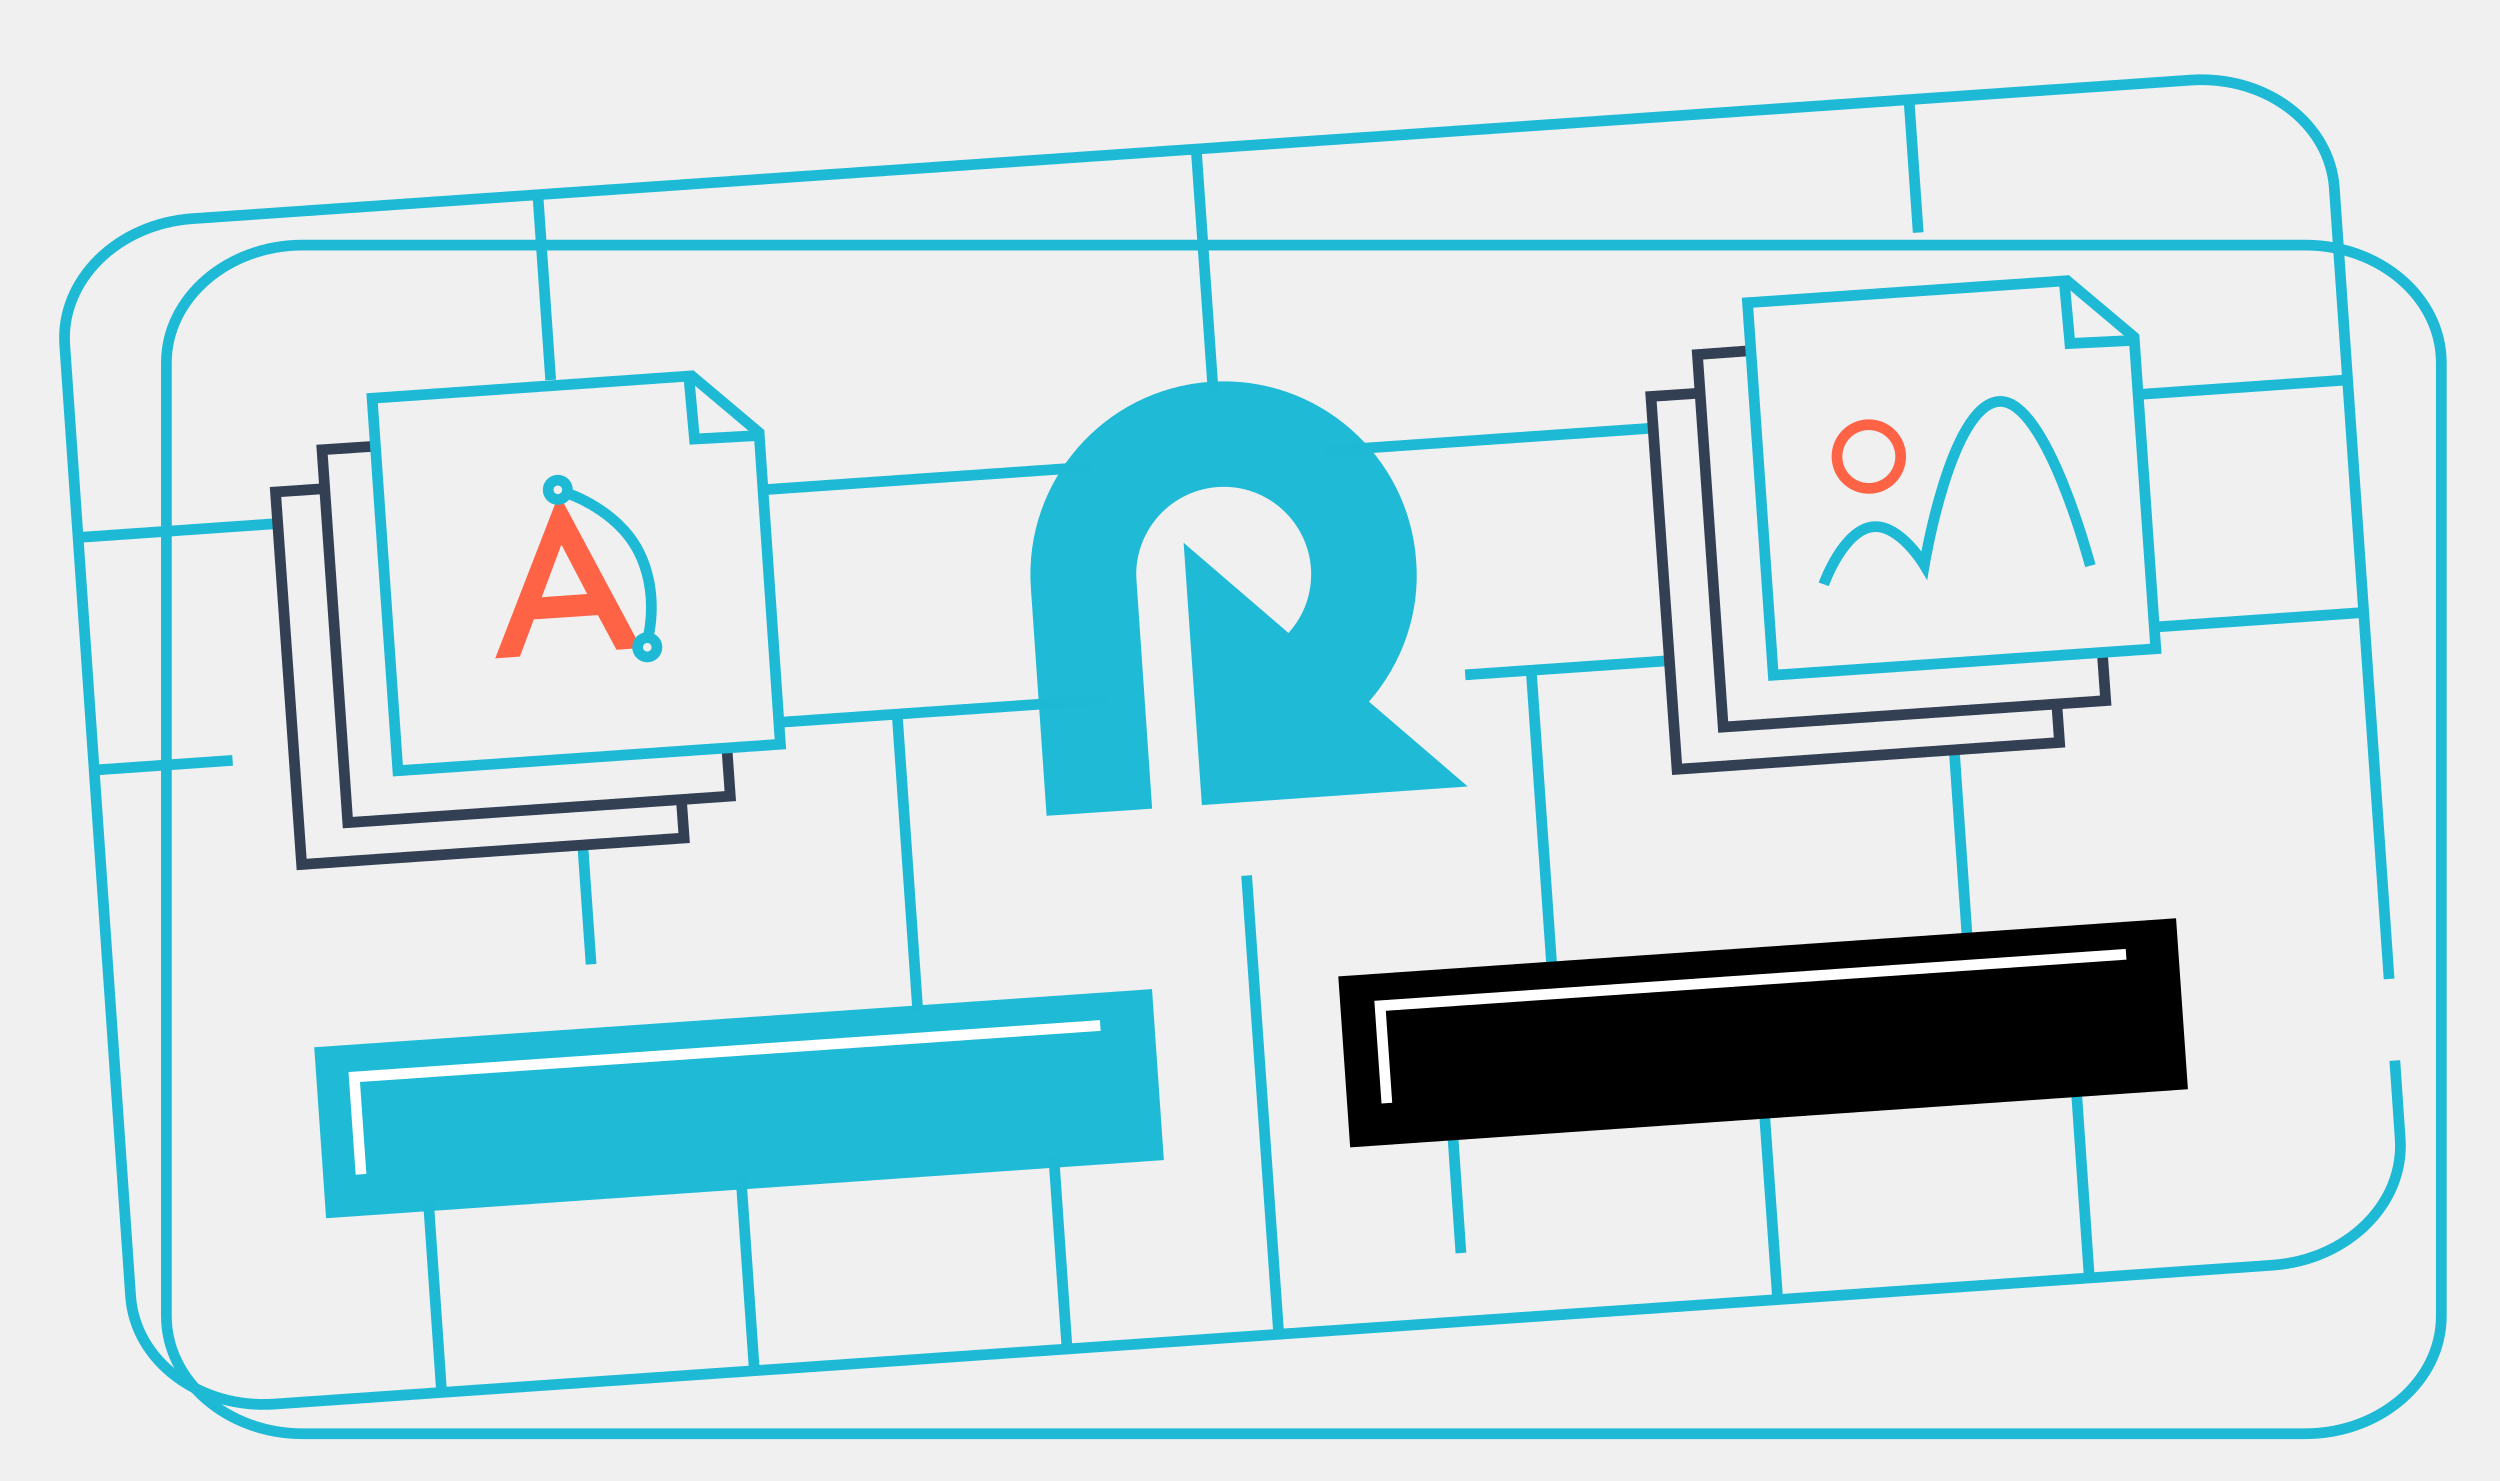
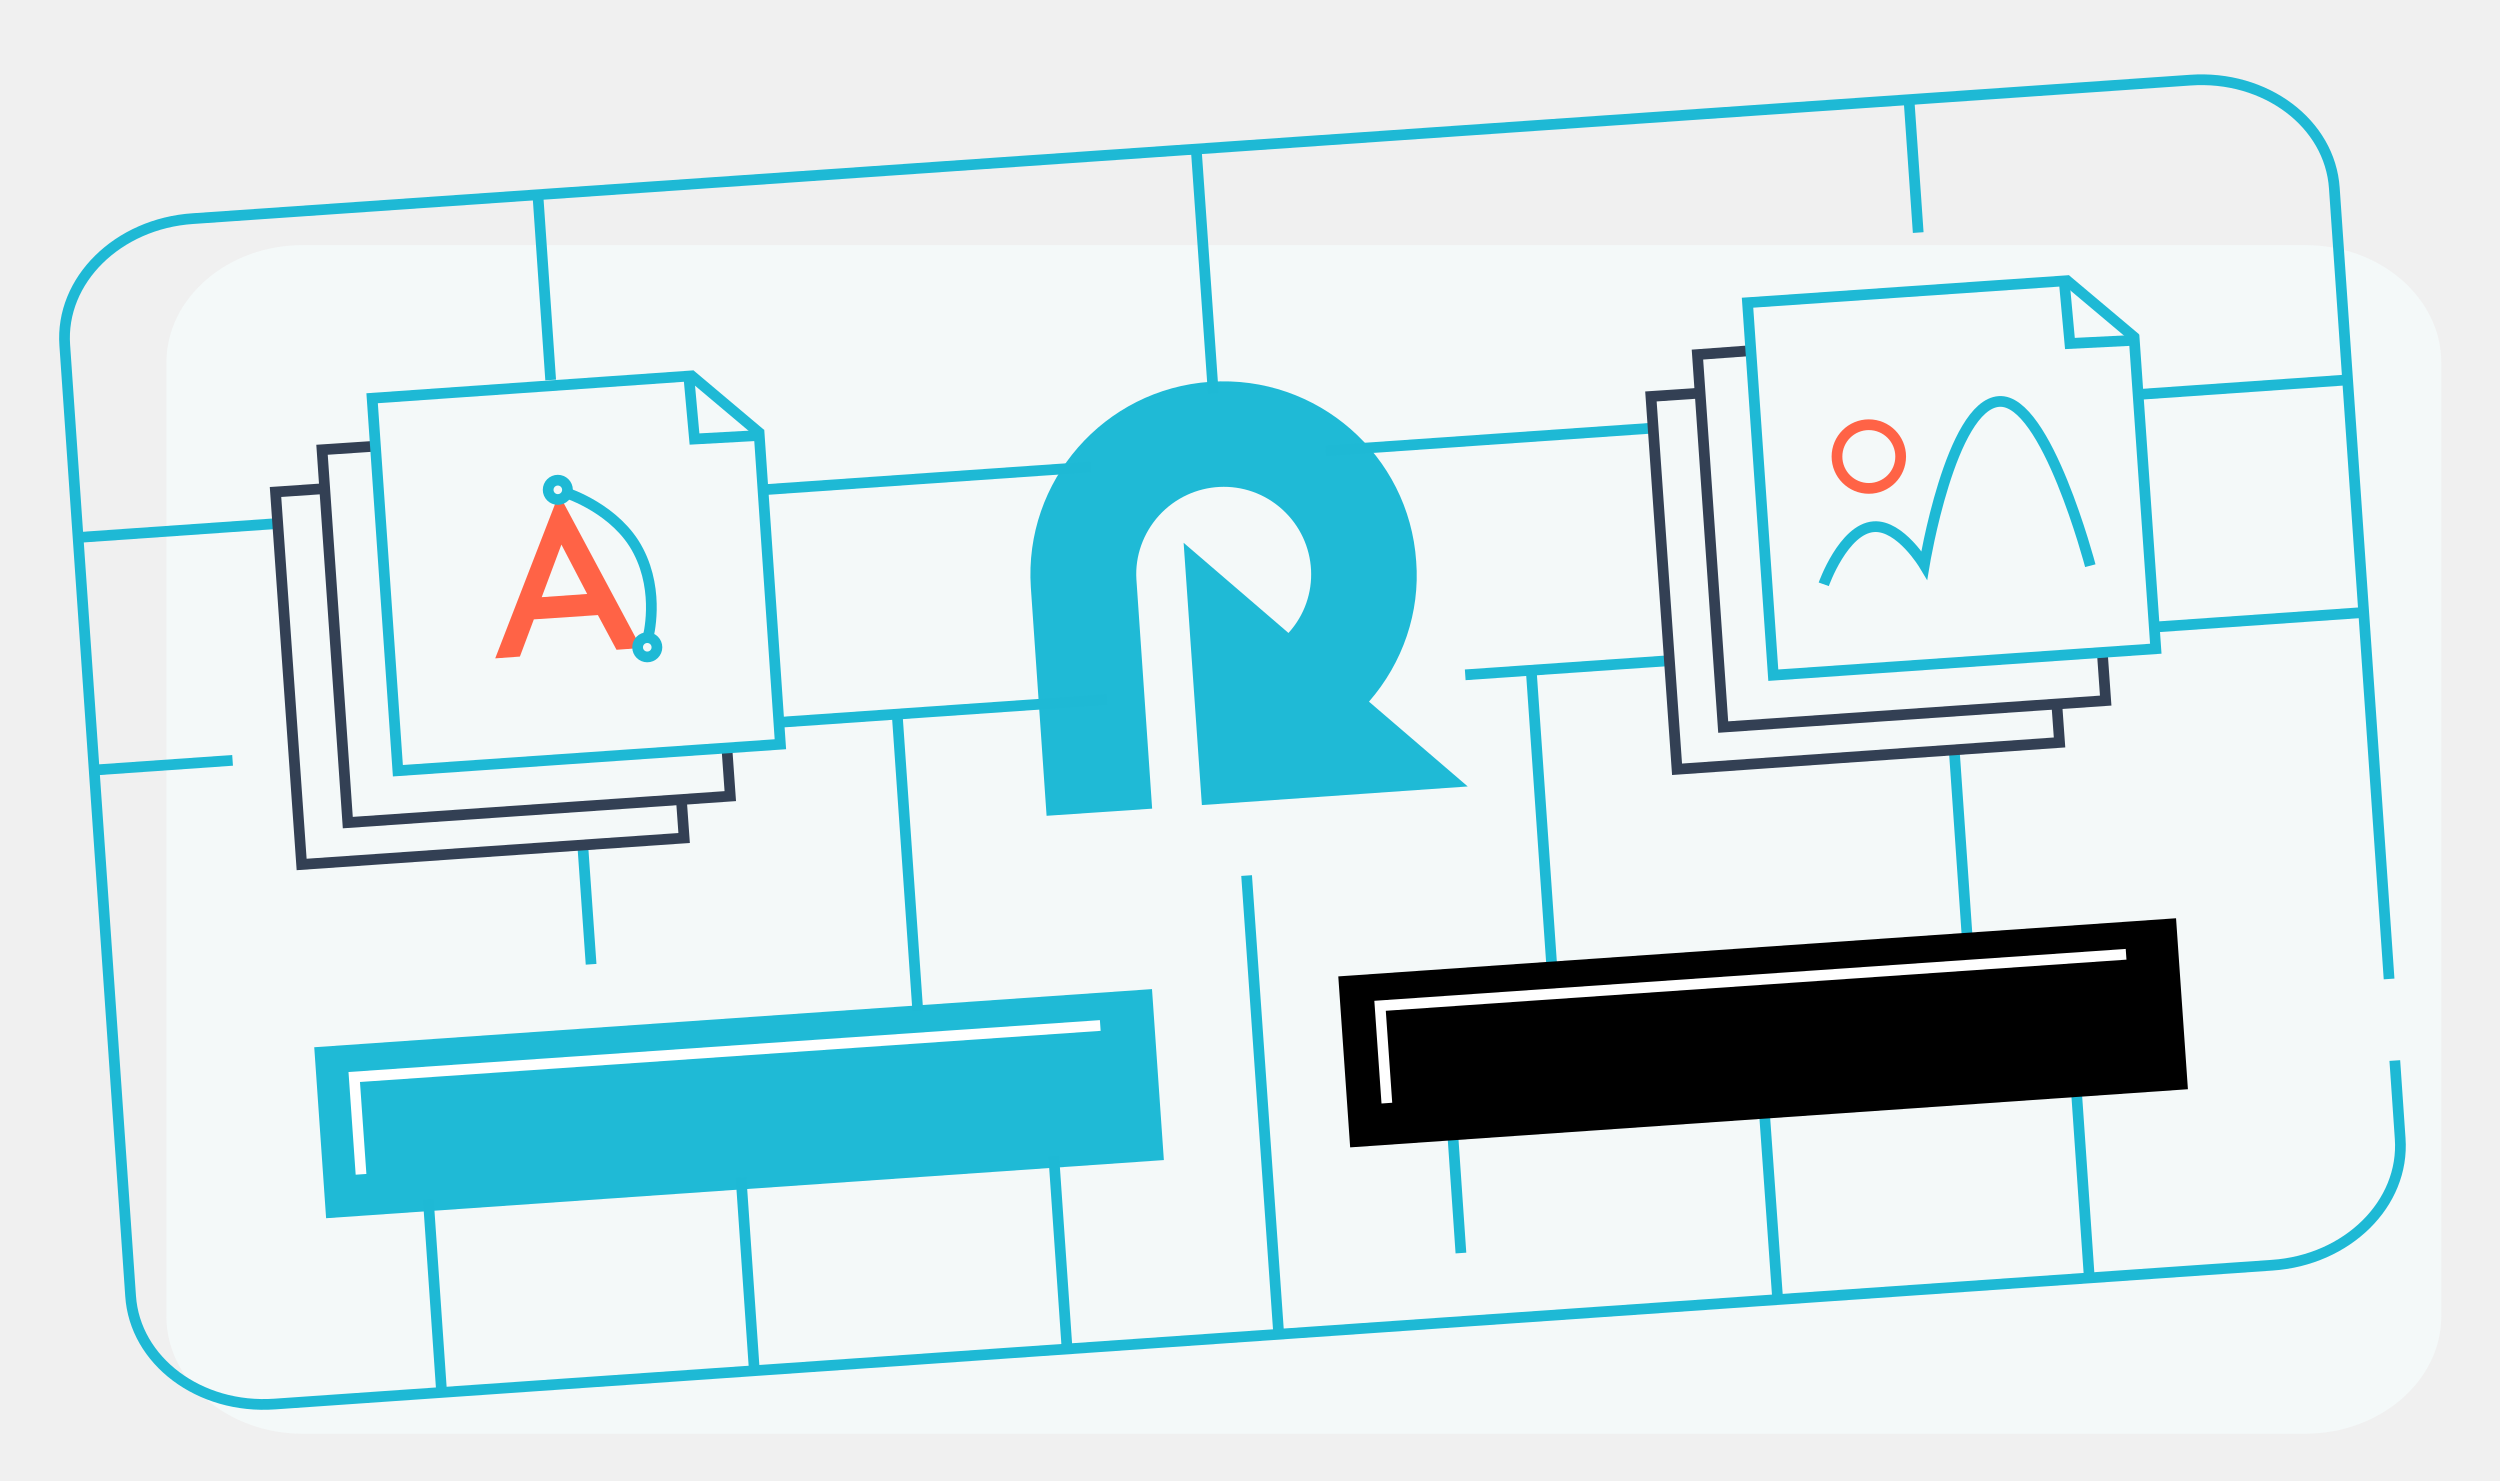
<svg xmlns="http://www.w3.org/2000/svg" version="1.1" id="Layer_1" x="0px" y="0px" viewBox="0 0 698.7 413.7" style="enable-background:new 0 0 698.7 413.7;" xml:space="preserve">
  <style type="text/css">
- 	.st0{fill:none;stroke:#1EB9D5;stroke-width:3;stroke-miterlimit:10;}
- 	.st1{fill-rule:evenodd;clip-rule:evenodd;fill:#1FBAD6;}
- 	.st2{fill:#1FBAD6;}
- 	.st3{fill:none;stroke:#334054;stroke-width:3;stroke-miterlimit:10;}
- 	.st4{fill:none;stroke:#FF6346;stroke-width:3;stroke-miterlimit:10;}
- 	.st5{fill:none;stroke:#FFFFFF;stroke-width:3;stroke-miterlimit:10;}
- 	.st6{fill:#FF6346;}
+ 	.st0{fill:#F4F9F9;}
+ 	.st1{fill:none;stroke:#1EB9D5;stroke-width:3;stroke-miterlimit:10;}
+ 	.st2{fill-rule:evenodd;clip-rule:evenodd;fill:#1FBAD6;}
+ 	.st3{fill:#1FBAD6;}
+ 	.st4{fill:none;stroke:#334054;stroke-width:3;stroke-miterlimit:10;}
+ 	.st5{fill:none;stroke:#FF6346;stroke-width:3;stroke-miterlimit:10;}
+ 	.st6{fill:none;stroke:#FFFFFF;stroke-width:3;stroke-miterlimit:10;}
+ 	.st7{fill:#FF6346;}
</style>
  <path class="st0" d="M682.3,346v21.8c0,18.2-17.2,32.9-38.1,32.9H84.6c-21.1,0-38.1-14.8-38.1-32.9V101.4  c0-18.2,17.2-32.9,38.1-32.9h559.6c21.1,0,38.1,14.8,38.1,32.9L682.3,346L682.3,346z" />
  <g>
-     <path class="st0" d="M669.3,296.4l1.5,21.8c1.3,18.2-14.8,34-35.8,35.4L76.8,392.4c-21.1,1.5-39.1-12.1-40.3-30.2L18.1,96.5   c-1.3-18.2,14.8-34,35.8-35.4l558.2-38.7c21.1-1.5,39.1,12.1,40.3,30.2l15.3,221" />
-     <path class="st1" d="M382.6,196.1l27.6,23.7l-74.3,5.2l-5.1-73.3l29.3,25.2c9.1-10,8.3-25.4-1.7-34.5c-10-9.1-25.4-8.3-34.5,1.7   c-4.4,4.9-6.7,11.3-6.3,17.8l0,0l4.4,64.1l-29.5,2l-4.4-63.8c-2-29.8,20.5-55.5,50.2-57.5c29.8-2,55.5,20.5,57.5,50.2   C396.9,171.1,392.1,185.2,382.6,196.1L382.6,196.1z" />
-     <rect x="89.2" y="284.5" transform="matrix(0.9976 -6.924367e-02 6.924367e-02 0.9976 -20.8653 15.0428)" class="st2" width="234.7" height="47.9" />
-     <line class="st0" x1="150.3" y1="54.1" x2="153.9" y2="106.2" />
-     <line class="st0" x1="162.9" y1="236.7" x2="165.2" y2="269.5" />
-     <line class="st0" x1="250.7" y1="199" x2="256.5" y2="282.5" />
-     <line class="st0" x1="427.9" y1="186.7" x2="433.7" y2="270.2" />
-     <line class="st0" x1="334.3" y1="41.4" x2="339.1" y2="110" />
-     <line class="st0" x1="348.4" y1="244.7" x2="357.3" y2="371.8" />
-     <line class="st0" x1="533.5" y1="27.5" x2="536.1" y2="65" />
-     <line class="st0" x1="546.2" y1="210.1" x2="549.8" y2="262.1" />
-     <line class="st0" x1="294.5" y1="323.1" x2="298.2" y2="376.6" />
-     <line class="st0" x1="405.9" y1="315.3" x2="408.3" y2="350.2" />
-     <line class="st0" x1="580.2" y1="303.2" x2="583.9" y2="356.8" />
-     <line class="st0" x1="119.7" y1="335.2" x2="123.4" y2="388.8" />
-     <line class="st0" x1="207.1" y1="329.1" x2="210.8" y2="382.7" />
-     <line class="st0" x1="493" y1="309.3" x2="496.8" y2="362.8" />
-     <rect x="375.4" y="264.7" transform="matrix(0.9976 -6.924367e-02 6.924367e-02 0.9976 -18.8028 34.8127)" width="234.7" height="47.9" />
-     <line class="st0" x1="22" y1="150.2" x2="77.8" y2="146.3" />
-     <line class="st0" x1="212.9" y1="136.9" x2="304.9" y2="130.5" />
-     <line class="st0" x1="596.8" y1="110.3" x2="655.7" y2="106.2" />
-     <line class="st0" x1="370.5" y1="126" x2="462.6" y2="119.6" />
-     <line class="st0" x1="26.5" y1="215.2" x2="65" y2="212.5" />
-     <line class="st0" x1="217.4" y1="201.9" x2="309.4" y2="195.5" />
-     <line class="st0" x1="601.4" y1="175.3" x2="660.2" y2="171.2" />
-     <line class="st0" x1="409.5" y1="188.6" x2="467.1" y2="184.6" />
-     <polyline class="st3" points="203.2,209.8 204.1,222.5 97.2,229.9 90,125.7 104.9,124.7  " />
-     <polyline class="st3" points="190.5,224.4 191.2,234.2 84.3,241.6 77,137.5 90.2,136.6  " />
-     <polygon class="st0" points="218.1,208 111.2,215.4 104,111.3 192.5,105.1 194.1,122.7 212.2,121.7  " />
-     <line class="st0" x1="192.9" y1="104.7" x2="212.6" y2="121.3" />
-     <polyline class="st3" points="587.6,183.1 588.5,195.8 481.6,203.2 474.4,99.1 489.3,98  " />
-     <polyline class="st3" points="574.9,197.7 575.6,207.5 468.7,215 461.4,110.8 474.6,109.9  " />
-     <polygon class="st0" points="602.5,181.3 495.6,188.7 488.4,84.6 576.9,78.5 578.5,96 596.5,95.1  " />
-     <line class="st0" x1="577.3" y1="78.1" x2="596.9" y2="94.6" />
-     <circle class="st4" cx="522.3" cy="127.6" r="8.9" />
-     <path class="st0" d="M509.7,163.3c0,0,5.5-15.5,14-16.1c7.4-0.5,14.1,10.7,14.1,10.7s7.4-44.8,20.9-45.7   c13.2-0.9,25.5,45.9,25.5,45.9" />
-     <polyline class="st5" points="100.9,328.2 99,301 307.5,286.6  " />
-     <polyline class="st5" points="387.6,308.3 385.7,281.1 594.2,266.7  " />
+     <path class="st1" d="M669.3,296.4l1.5,21.8c1.3,18.2-14.8,34-35.8,35.4L76.8,392.4c-21.1,1.5-39.1-12.1-40.3-30.2L18.1,96.5   c-1.3-18.2,14.8-34,35.8-35.4l558.2-38.7c21.1-1.5,39.1,12.1,40.3,30.2l15.3,221" />
+     <path class="st2" d="M382.6,196.1l27.6,23.7l-74.3,5.2l-5.1-73.3l29.3,25.2c9.1-10,8.3-25.4-1.7-34.5s-25.4-8.3-34.5,1.7   c-4.4,4.9-6.7,11.3-6.3,17.8l0,0L322,226l-29.5,2l-4.4-63.8c-2-29.8,20.5-55.5,50.2-57.5c29.8-2,55.5,20.5,57.5,50.2   C396.9,171.1,392.1,185.2,382.6,196.1L382.6,196.1z" />
+     <rect x="89.2" y="284.5" transform="matrix(0.9976 -6.924365e-02 6.924365e-02 0.9976 -20.8625 15.0424)" class="st3" width="234.7" height="47.9" />
+     <line class="st1" x1="150.3" y1="54.1" x2="153.9" y2="106.2" />
+     <line class="st1" x1="162.9" y1="236.7" x2="165.2" y2="269.5" />
+     <line class="st1" x1="250.7" y1="199" x2="256.5" y2="282.5" />
+     <line class="st1" x1="427.9" y1="186.7" x2="433.7" y2="270.2" />
+     <line class="st1" x1="334.3" y1="41.4" x2="339.1" y2="110" />
+     <line class="st1" x1="348.4" y1="244.7" x2="357.3" y2="371.8" />
+     <line class="st1" x1="533.5" y1="27.5" x2="536.1" y2="65" />
+     <line class="st1" x1="546.2" y1="210.1" x2="549.8" y2="262.1" />
+     <line class="st1" x1="294.5" y1="323.1" x2="298.2" y2="376.6" />
+     <line class="st1" x1="405.9" y1="315.3" x2="408.3" y2="350.2" />
+     <line class="st1" x1="580.2" y1="303.2" x2="583.9" y2="356.8" />
+     <line class="st1" x1="119.7" y1="335.2" x2="123.4" y2="388.8" />
+     <line class="st1" x1="207.1" y1="329.1" x2="210.8" y2="382.7" />
+     <line class="st1" x1="493" y1="309.3" x2="496.8" y2="362.8" />
+     <rect x="375.4" y="264.7" transform="matrix(0.9976 -6.924365e-02 6.924365e-02 0.9976 -18.8045 34.8128)" width="234.7" height="47.9" />
+     <line class="st1" x1="22" y1="150.2" x2="77.8" y2="146.3" />
+     <line class="st1" x1="212.9" y1="136.9" x2="304.9" y2="130.5" />
+     <line class="st1" x1="596.8" y1="110.3" x2="655.7" y2="106.2" />
+     <line class="st1" x1="370.5" y1="126" x2="462.6" y2="119.6" />
+     <line class="st1" x1="26.5" y1="215.2" x2="65" y2="212.5" />
+     <line class="st1" x1="217.4" y1="201.9" x2="309.4" y2="195.5" />
+     <line class="st1" x1="601.4" y1="175.3" x2="660.2" y2="171.2" />
+     <line class="st1" x1="409.5" y1="188.6" x2="467.1" y2="184.6" />
+     <polyline class="st4" points="203.2,209.8 204.1,222.5 97.2,229.9 90,125.7 104.9,124.7  " />
+     <polyline class="st4" points="190.5,224.4 191.2,234.2 84.3,241.6 77,137.5 90.2,136.6  " />
+     <polygon class="st1" points="218.1,208 111.2,215.4 104,111.3 192.5,105.1 194.1,122.7 212.2,121.7  " />
+     <line class="st1" x1="192.9" y1="104.7" x2="212.6" y2="121.3" />
+     <polyline class="st4" points="587.6,183.1 588.5,195.8 481.6,203.2 474.4,99.1 489.3,98  " />
+     <polyline class="st4" points="574.9,197.7 575.6,207.5 468.7,215 461.4,110.8 474.6,109.9  " />
+     <polygon class="st1" points="602.5,181.3 495.6,188.7 488.4,84.6 576.9,78.5 578.5,96 596.5,95.1  " />
+     <line class="st1" x1="577.3" y1="78.1" x2="596.9" y2="94.6" />
+     <circle class="st5" cx="522.3" cy="127.6" r="8.9" />
+     <path class="st1" d="M509.7,163.3c0,0,5.5-15.5,14-16.1c7.4-0.5,14.1,10.7,14.1,10.7s7.4-44.8,20.9-45.7   c13.2-0.9,25.5,45.9,25.5,45.9" />
+     <polyline class="st6" points="100.9,328.2 99,301 307.5,286.6  " />
+     <polyline class="st6" points="387.6,308.3 385.7,281.1 594.2,266.7  " />
  </g>
  <g>
-     <path class="st6" d="M167.1,171.9l-17.9,1.2l-3.9,10.4l-6.9,0.5l17.8-45.9l23,43l-6.9,0.5L167.1,171.9z M164.1,166l-7.2-13.8   l-5.5,14.7L164.1,166z" />
+     <path class="st7" d="M167.1,171.9l-17.9,1.2l-3.9,10.4l-6.9,0.5l17.8-45.9l23,43l-6.9,0.5L167.1,171.9z M164.1,166l-7.2-13.8   l-5.5,14.7L164.1,166z" />
  </g>
-   <circle class="st0" cx="155.9" cy="136.9" r="2.7" />
-   <circle class="st0" cx="180.9" cy="180.9" r="2.7" />
-   <path class="st0" d="M181.1,178.2c0,0,3.4-12.5-2.7-24.2c-6-11.7-20-16.2-20-16.2" />
+   <circle class="st1" cx="155.9" cy="136.9" r="2.7" />
+   <circle class="st1" cx="180.9" cy="180.9" r="2.7" />
+   <path class="st1" d="M181.1,178.2c0,0,3.4-12.5-2.7-24.2c-6-11.7-20-16.2-20-16.2" />
</svg>
